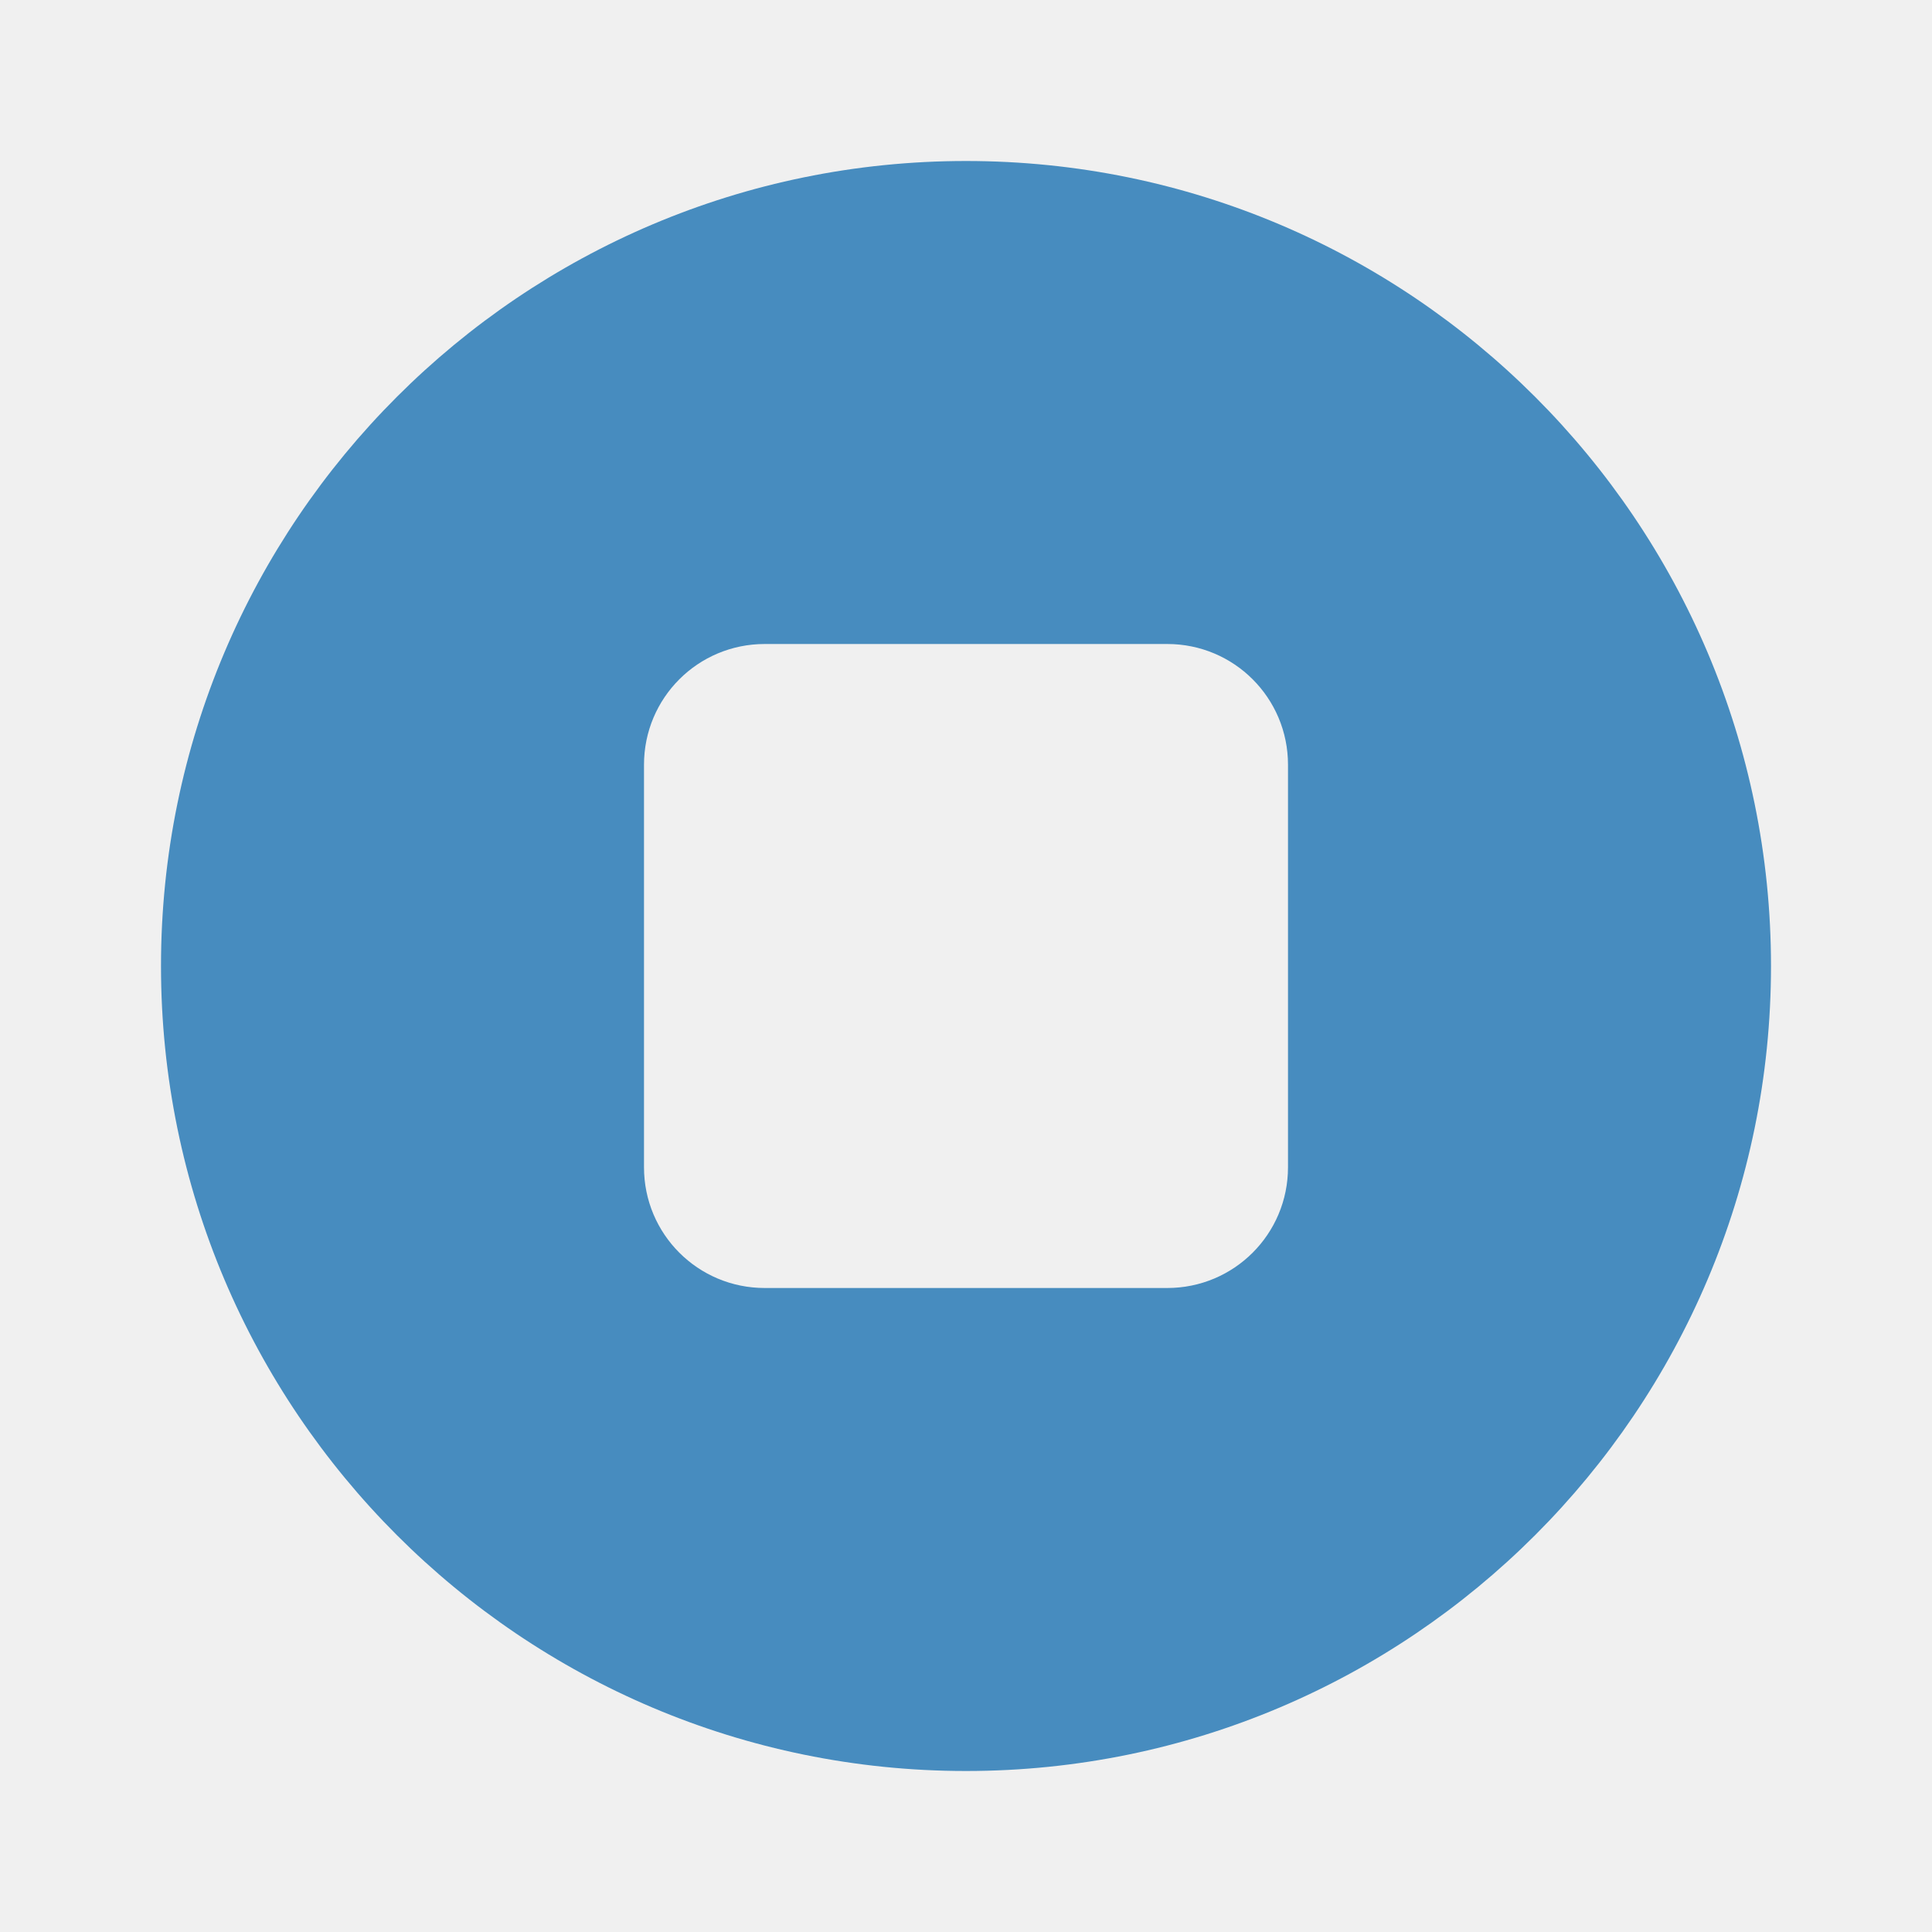
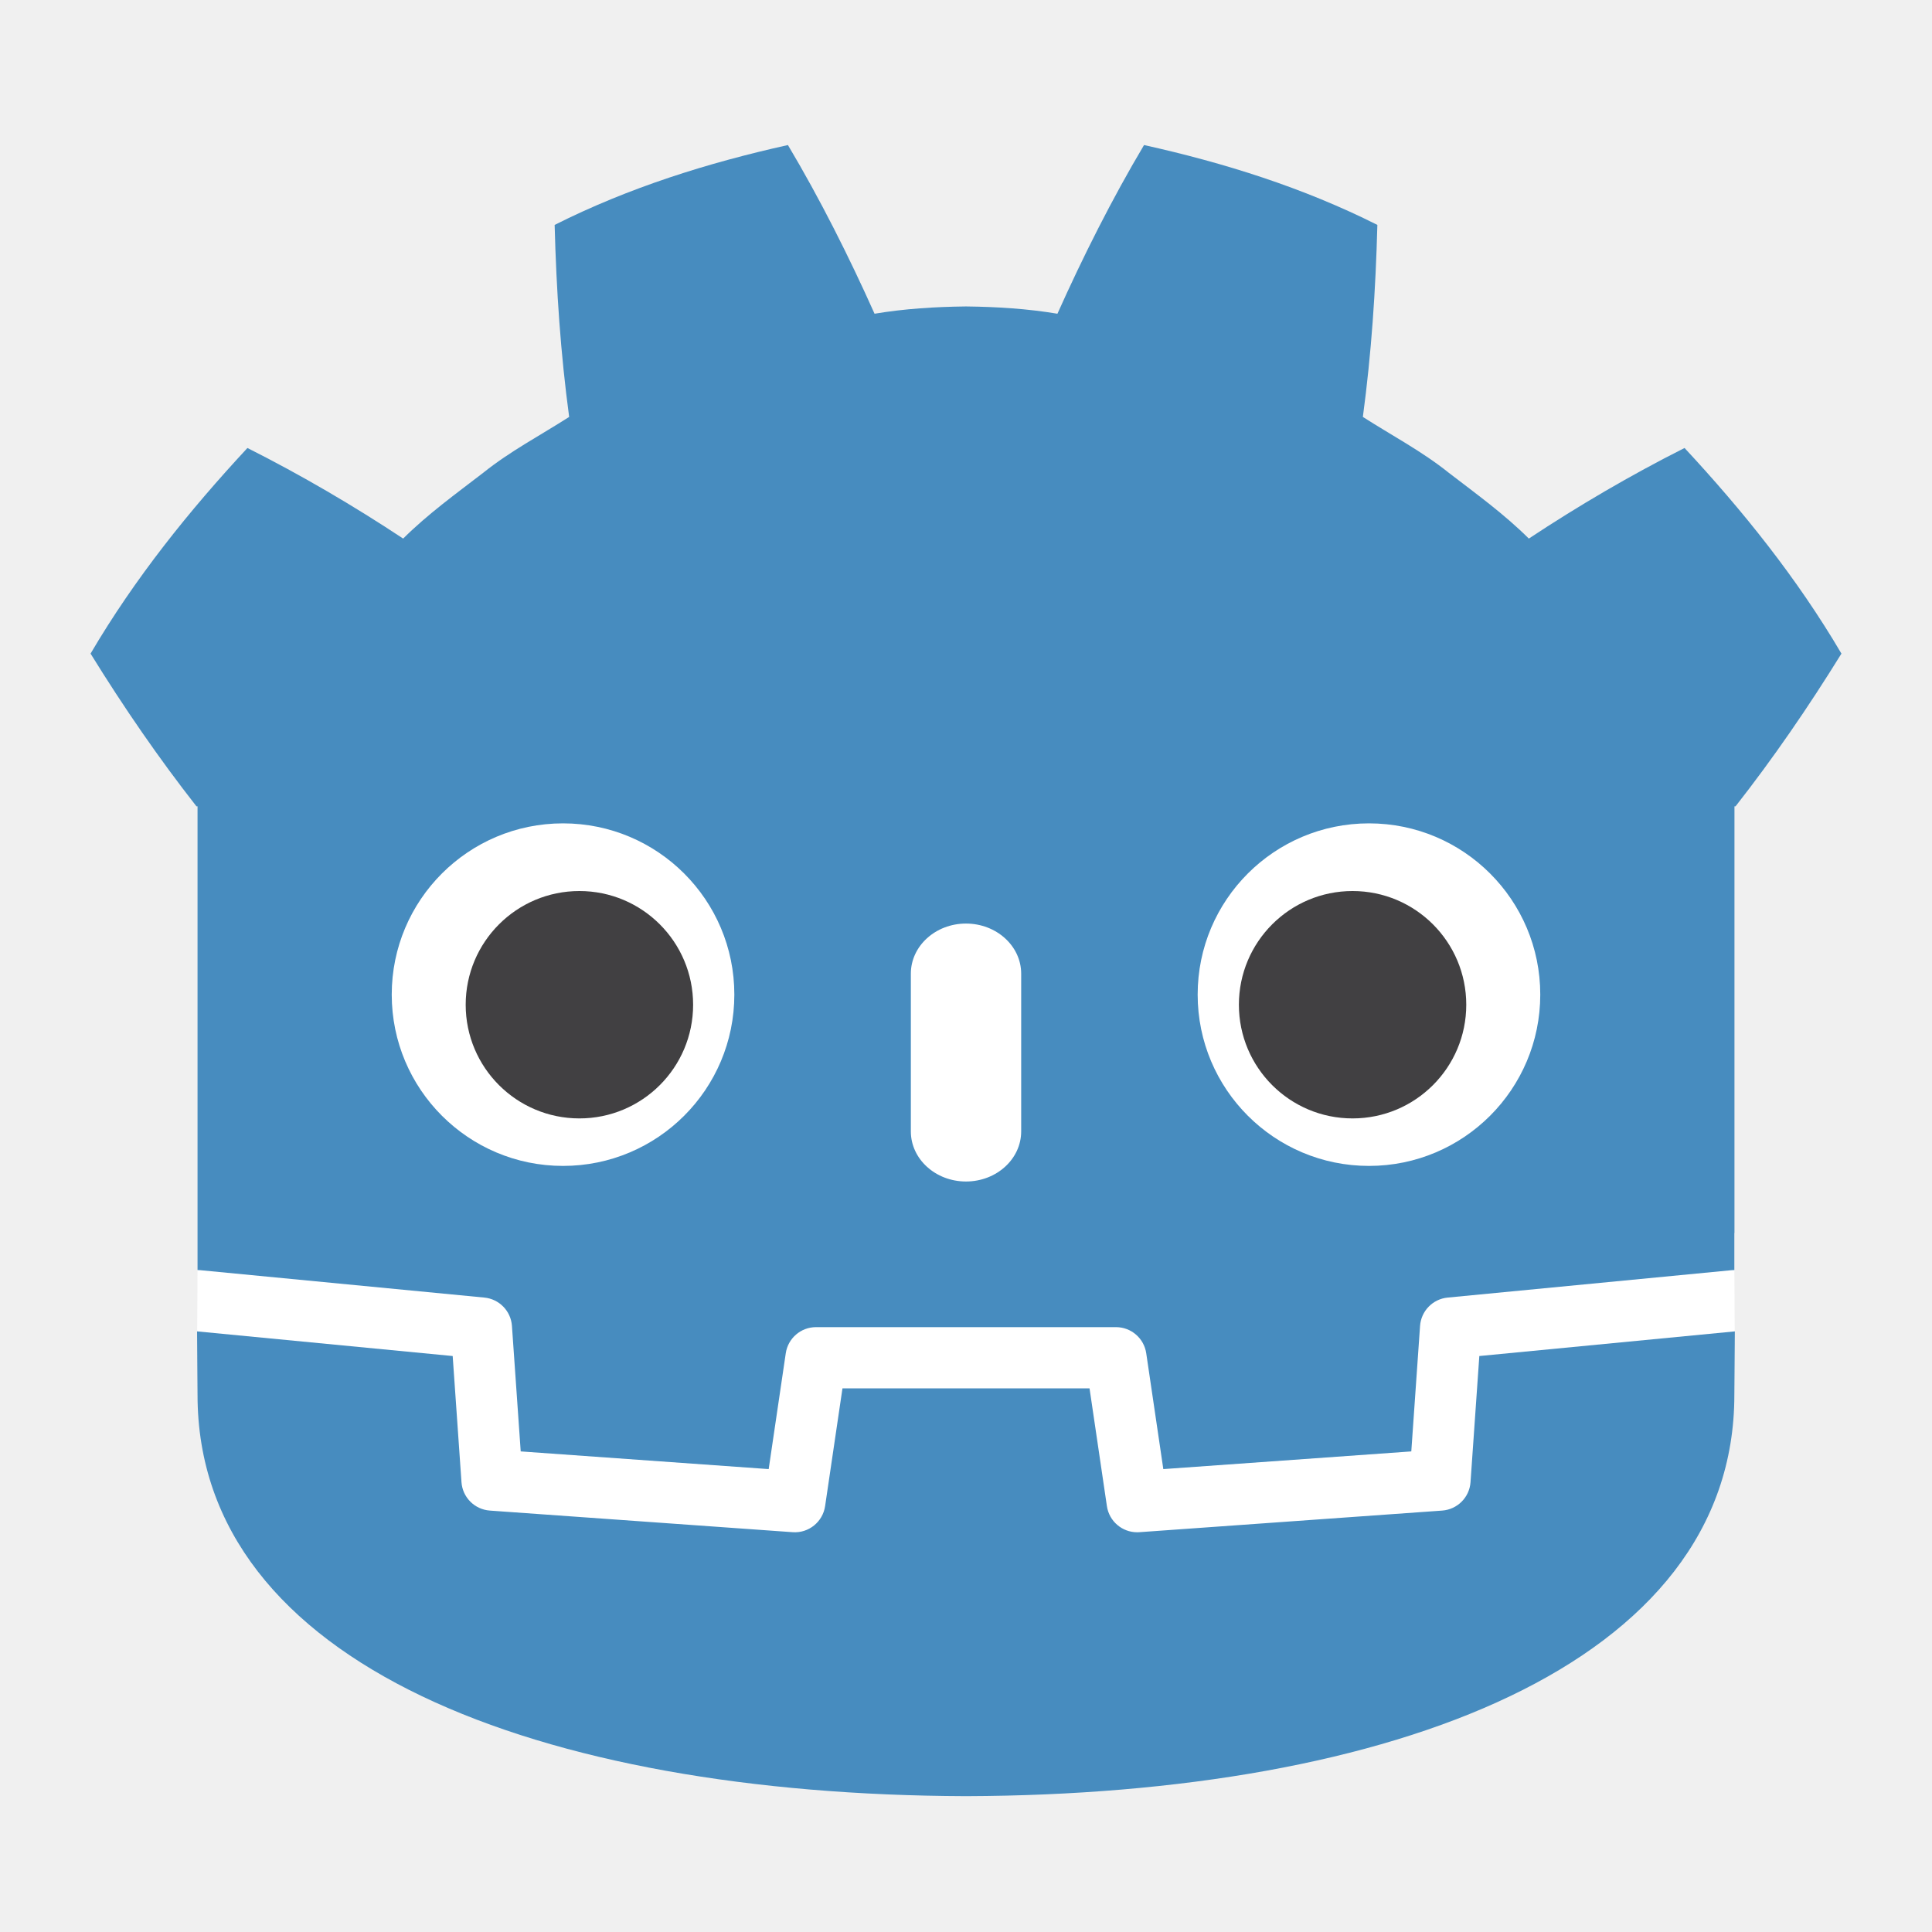
- <svg xmlns="http://www.w3.org/2000/svg" role="img" viewBox="0 0 24 24">
-   <path fill="#478CBF" d="M12 2C6.48 2 2 6.48 2 12s4.48 10 10 10 10-4.48 10-10S17.52 2 12 2zm2.5 14h-5c-.83 0-1.5-.67-1.5-1.5V9.5c0-.83.67-1.5 1.5-1.5h5c.83 0 1.5.67 1.5 1.5v5c0 .83-.67 1.5-1.5 1.5z" />
+ <svg xmlns="http://www.w3.org/2000/svg" width="1024" height="1024" id="svg3030" version="1.1">
+   <defs id="defs3032" />
+   <g id="layer1" transform="translate(0,-98.51972)">
+     <g id="g78" transform="matrix(4.162611,0,0,-4.162611,919.2406,771.6719)" style="stroke-width:0.32">
+       <path d="m 0,0 c 0,0 -0.325,1.994 -0.515,1.976 l -36.182,-3.491 c -2.879,-0.278 -5.115,-2.574 -5.317,-5.459 l -0.994,-14.247 -27.992,-1.997 -1.904,12.912 c -0.424,2.872 -2.932,5.037 -5.835,5.037 h -38.188 c -2.902,0 -5.41,-2.165 -5.834,-5.037 l -1.905,-12.912 -27.992,1.997 -0.994,14.247 c -0.202,2.886 -2.438,5.182 -5.317,5.46 l -36.2,3.49 c -0.187,0.018 -0.324,-1.978 -0.511,-1.978 l -0.049,-7.83 30.658,-4.944 1.004,-14.374 c 0.203,-2.91 2.551,-5.263 5.463,-5.472 l 38.551,-2.75 c 0.146,-0.01 0.29,-0.016 0.434,-0.016 2.897,0 5.401,2.166 5.825,5.038 l 1.959,13.286 h 28.005 l 1.959,-13.286 c 0.423,-2.871 2.93,-5.037 5.831,-5.037 0.142,0 0.284,0.005 0.423,0.015 l 38.556,2.75 c 2.911,0.209 5.26,2.562 5.463,5.472 l 1.003,14.374 30.645,4.966 z" style="fill:#ffffff;fill-opacity:1;fill-rule:nonzero;stroke:none;stroke-width:0.32" id="path80" />
+     </g>
+     <g id="g82-3" transform="matrix(4.162611,0,0,-4.162611,104.6989,525.907)" style="stroke-width:0.32">
+       <path d="m 0,0 v -47.514 -6.035 -5.492 c 0.108,-0.001 0.216,-0.005 0.323,-0.015 l 36.196,-3.49 c 1.896,-0.183 3.382,-1.709 3.514,-3.609 l 1.116,-15.978 31.574,-2.253 2.175,14.747 c 0.282,1.912 1.922,3.329 3.856,3.329 h 38.188 c 1.933,0 3.573,-1.417 3.855,-3.329 l 2.175,-14.747 31.575,2.253 1.115,15.978 c 0.133,1.9 1.618,3.425 3.514,3.609 l 36.182,3.49 c 0.107,0.01 0.214,0.014 0.322,0.015 v 4.711 l 0.015,0.005 V 0 h 0.134 c 4.795,6.12 9.232,12.569 13.487,19.449 -5.651,9.62 -12.575,18.217 -19.976,26.182 -6.864,-3.455 -13.531,-7.369 -19.828,-11.534 -3.151,3.132 -6.7,5.694 -10.186,8.372 -3.425,2.751 -7.285,4.768 -10.946,7.118 1.09,8.117 1.629,16.108 1.846,24.448 -9.446,4.754 -19.519,7.906 -29.708,10.17 -4.068,-6.837 -7.788,-14.241 -11.028,-21.479 -3.842,0.642 -7.702,0.88 -11.567,0.926 v 0.006 c -0.027,0 -0.052,-0.006 -0.075,-0.006 -0.024,0 -0.049,0.006 -0.073,0.006 V 63.652 C 93.903,63.606 90.046,63.368 86.203,62.726 82.965,69.964 79.247,77.368 75.173,84.205 64.989,81.941 54.915,78.789 45.47,74.035 45.686,65.695 46.225,57.704 47.318,49.587 43.65,47.237 39.795,45.22 36.369,42.469 32.888,39.791 29.333,37.229 26.181,34.097 19.884,38.262 13.219,42.176 6.353,45.631 -1.048,37.666 -7.968,29.069 -13.621,19.449 -9.368,12.569 -4.928,6.12 -0.134,0 Z" style="fill:#478cbf;fill-opacity:1;fill-rule:nonzero;stroke:none;stroke-width:0.32" id="path84-6" />
+     </g>
+     <g id="g86-7" transform="matrix(4.162611,0,0,-4.162611,784.0714,817.2428)" style="stroke-width:0.32">
+       <path d="m 0,0 -1.121,-16.063 c -0.135,-1.936 -1.675,-3.477 -3.611,-3.616 l -38.555,-2.751 c -0.094,-0.007 -0.188,-0.01 -0.281,-0.01 -1.916,0 -3.569,1.406 -3.852,3.33 l -2.211,14.994 H -81.09 l -2.211,-14.994 c -0.297,-2.018 -2.101,-3.469 -4.133,-3.32 l -38.555,2.751 c -1.936,0.139 -3.476,1.68 -3.611,3.616 L -130.721,0 -163.268,3.138 c 0.015,-3.498 0.06,-7.33 0.06,-8.093 0,-34.374 43.605,-50.896 97.781,-51.086 h 0.066 0.067 c 54.176,0.19 97.766,16.712 97.766,51.086 0,0.777 0.047,4.593 0.063,8.093 z" style="fill:#478cbf;fill-opacity:1;fill-rule:nonzero;stroke:none;stroke-width:0.32" id="path88-5" />
+     </g>
+     <g id="g90-3" transform="matrix(4.162611,0,0,-4.162611,389.2148,625.671)" style="stroke-width:0.32">
+       <path d="m 0,0 c 0,-12.052 -9.765,-21.815 -21.813,-21.815 -12.042,0 -21.81,9.763 -21.81,21.815 0,12.044 9.768,21.802 21.81,21.802 C -9.765,21.802 0,12.044 0,0" style="fill:#ffffff;fill-opacity:1;fill-rule:nonzero;stroke:none;stroke-width:0.32" id="path92-5" />
+     </g>
+     <g id="g94-6" transform="matrix(4.162611,0,0,-4.162611,367.3669,631.0568)" style="stroke-width:0.32">
+       <path d="m 0,0 c 0,-7.994 -6.479,-14.473 -14.479,-14.473 -7.996,0 -14.479,6.479 -14.479,14.473 0,7.994 6.483,14.479 14.479,14.479 C -6.479,14.479 0,7.994 0,0" style="fill:#414042;fill-opacity:1;fill-rule:nonzero;stroke:none;stroke-width:0.32" id="path96-2" />
+     </g>
+     <g id="g98-9" transform="matrix(4.162611,0,0,-4.162611,511.9934,724.7395)" style="stroke-width:0.32">
+       <path d="m 0,0 c -3.878,0 -7.021,2.858 -7.021,6.381 v 20.081 c 0,3.52 3.143,6.381 7.021,6.381 3.878,0 7.028,-2.861 7.028,-6.381 V 6.381 C 7.028,2.858 3.878,0 0,0" style="fill:#ffffff;fill-opacity:1;fill-rule:nonzero;stroke:none;stroke-width:0.32" id="path100-1" />
+     </g>
+     <g id="g102-2" transform="matrix(4.162611,0,0,-4.162611,634.7871,625.671)" style="stroke-width:0.32">
+       <path d="m 0,0 c 0,-12.052 9.765,-21.815 21.815,-21.815 12.041,0 21.808,9.763 21.808,21.815 0,12.044 -9.767,21.802 -21.808,21.802 C 9.765,21.802 0,12.044 0,0" style="fill:#ffffff;fill-opacity:1;fill-rule:nonzero;stroke:none;stroke-width:0.32" id="path104-7" />
+     </g>
+     <g id="g106-0" transform="matrix(4.162611,0,0,-4.162611,656.6406,631.0568)" style="stroke-width:0.32">
+       <path d="m 0,0 c 0,-7.994 6.477,-14.473 14.471,-14.473 8.002,0 14.479,6.479 14.479,14.473 0,7.994 -6.477,14.479 -14.479,14.479 C 6.477,14.479 0,7.994 0,0" style="fill:#414042;fill-opacity:1;fill-rule:nonzero;stroke:none;stroke-width:0.32" id="path108-9" />
+     </g>
+   </g>
</svg>
